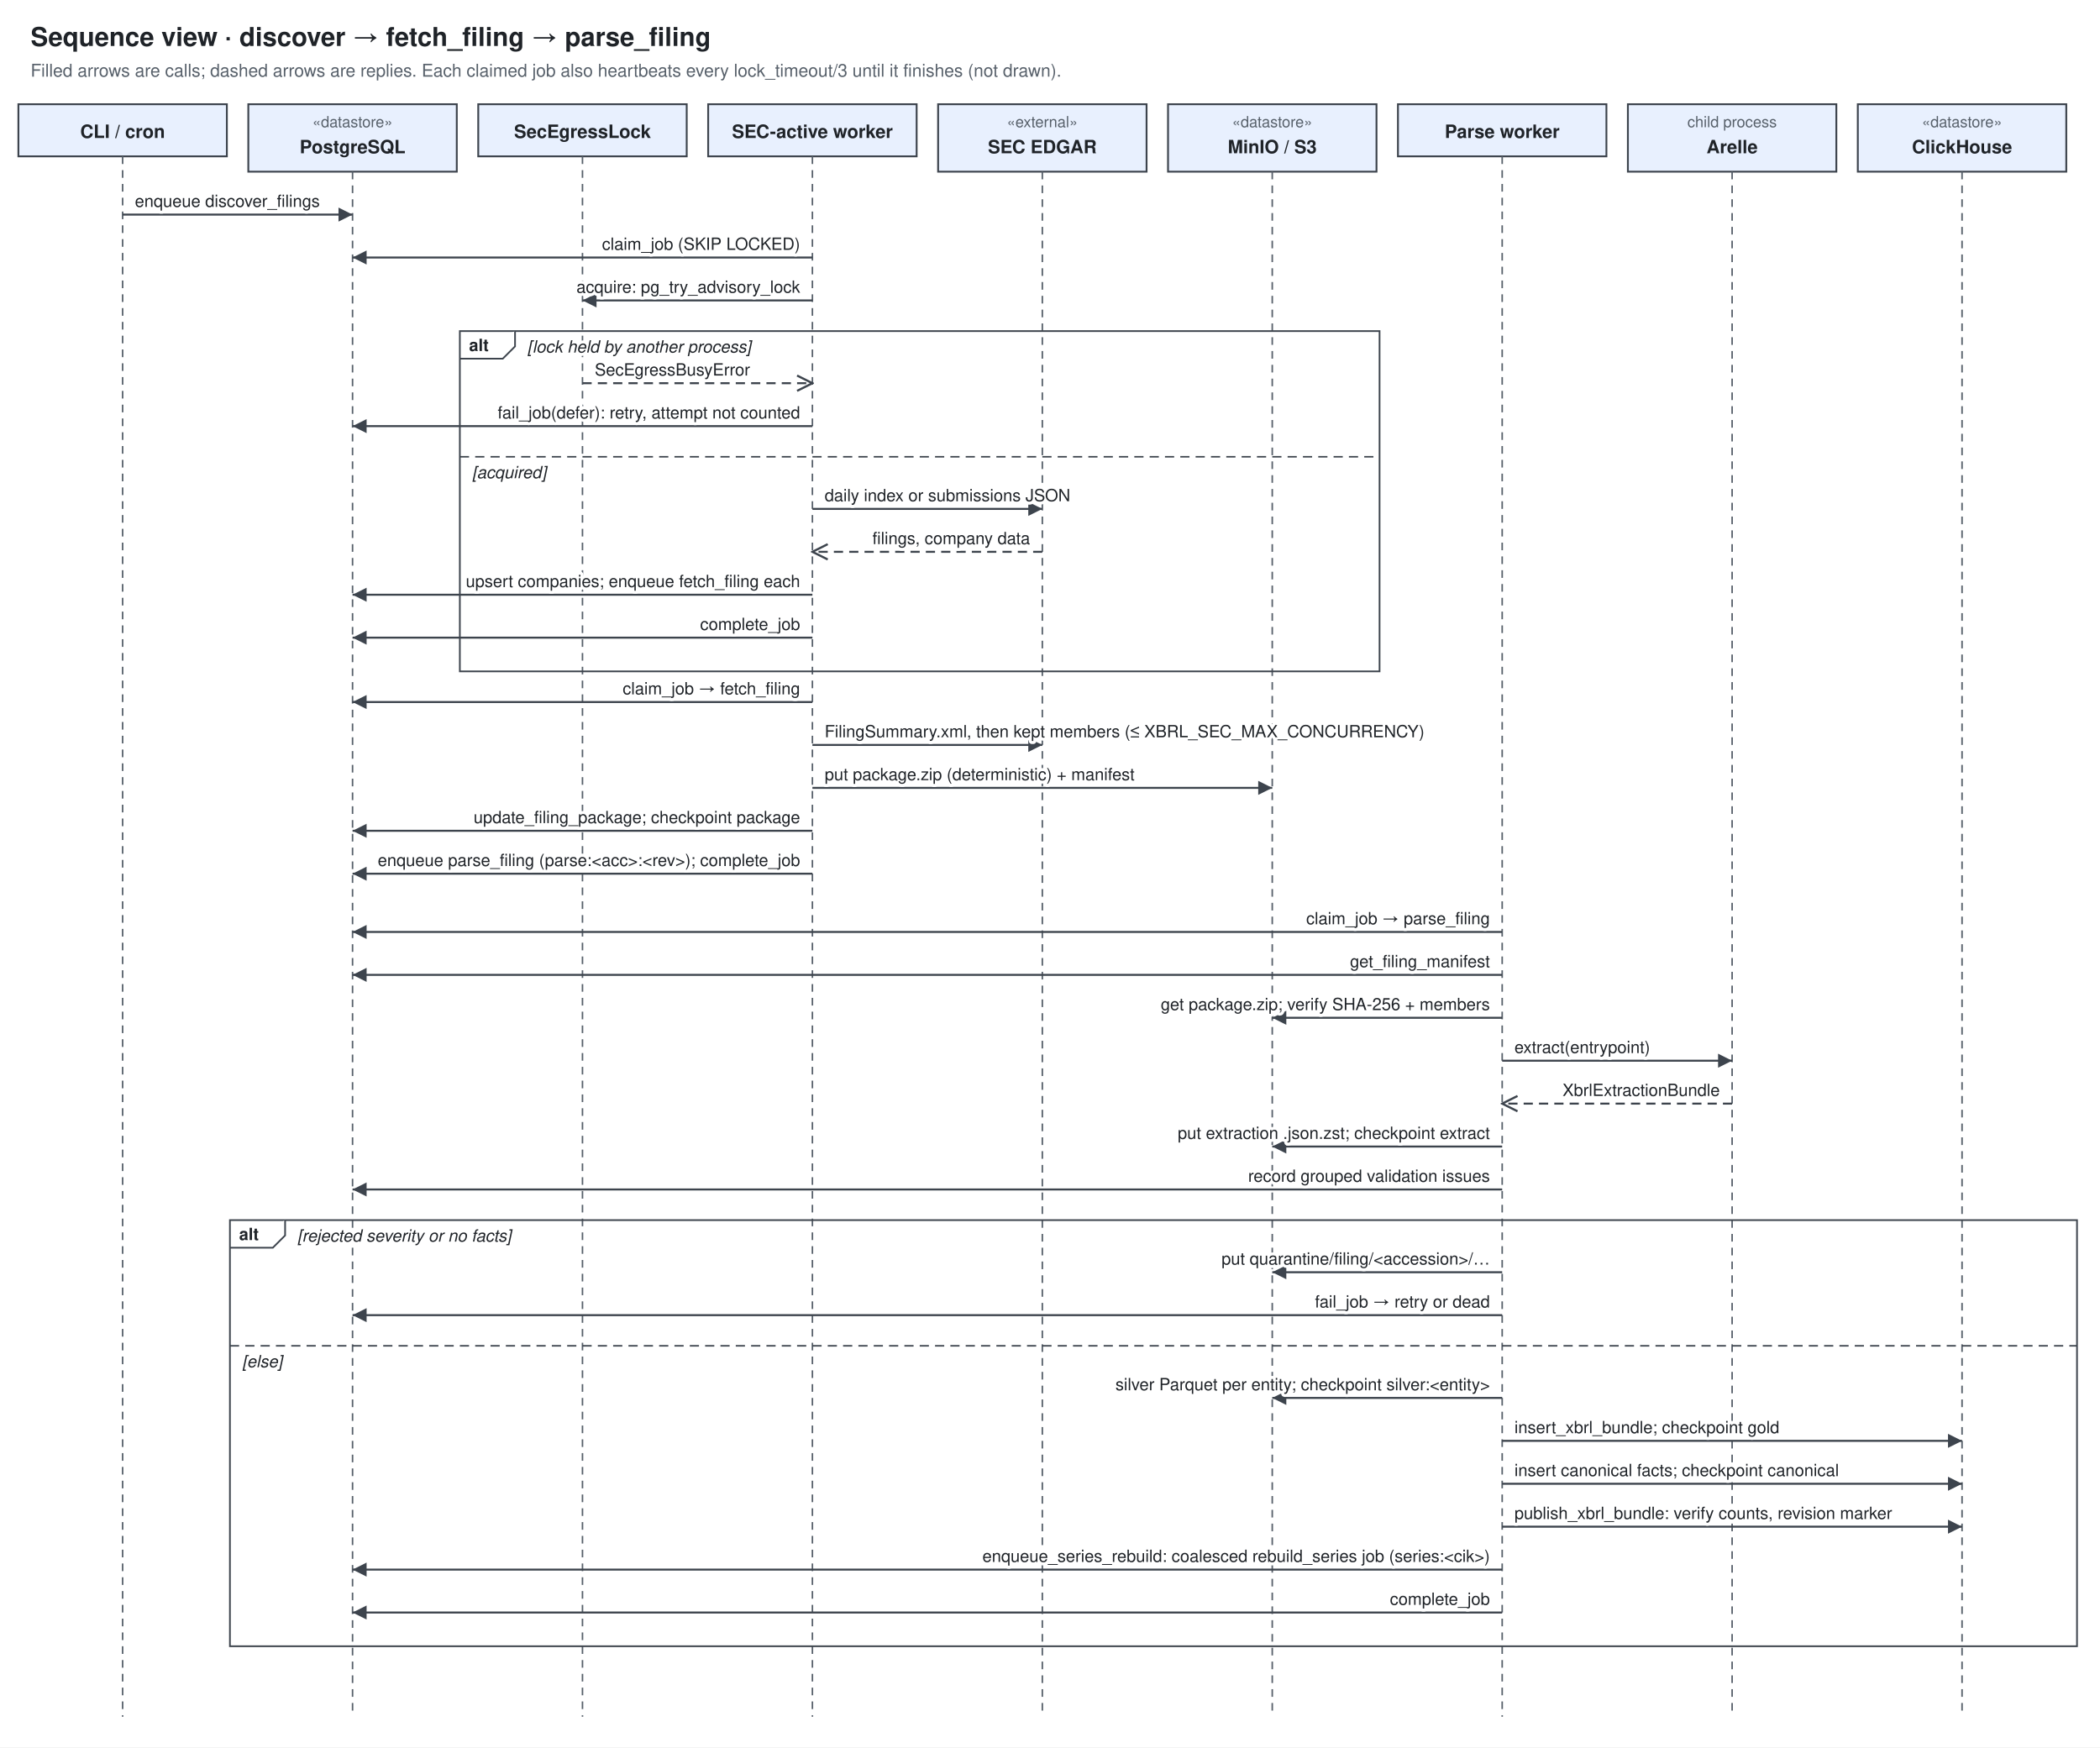
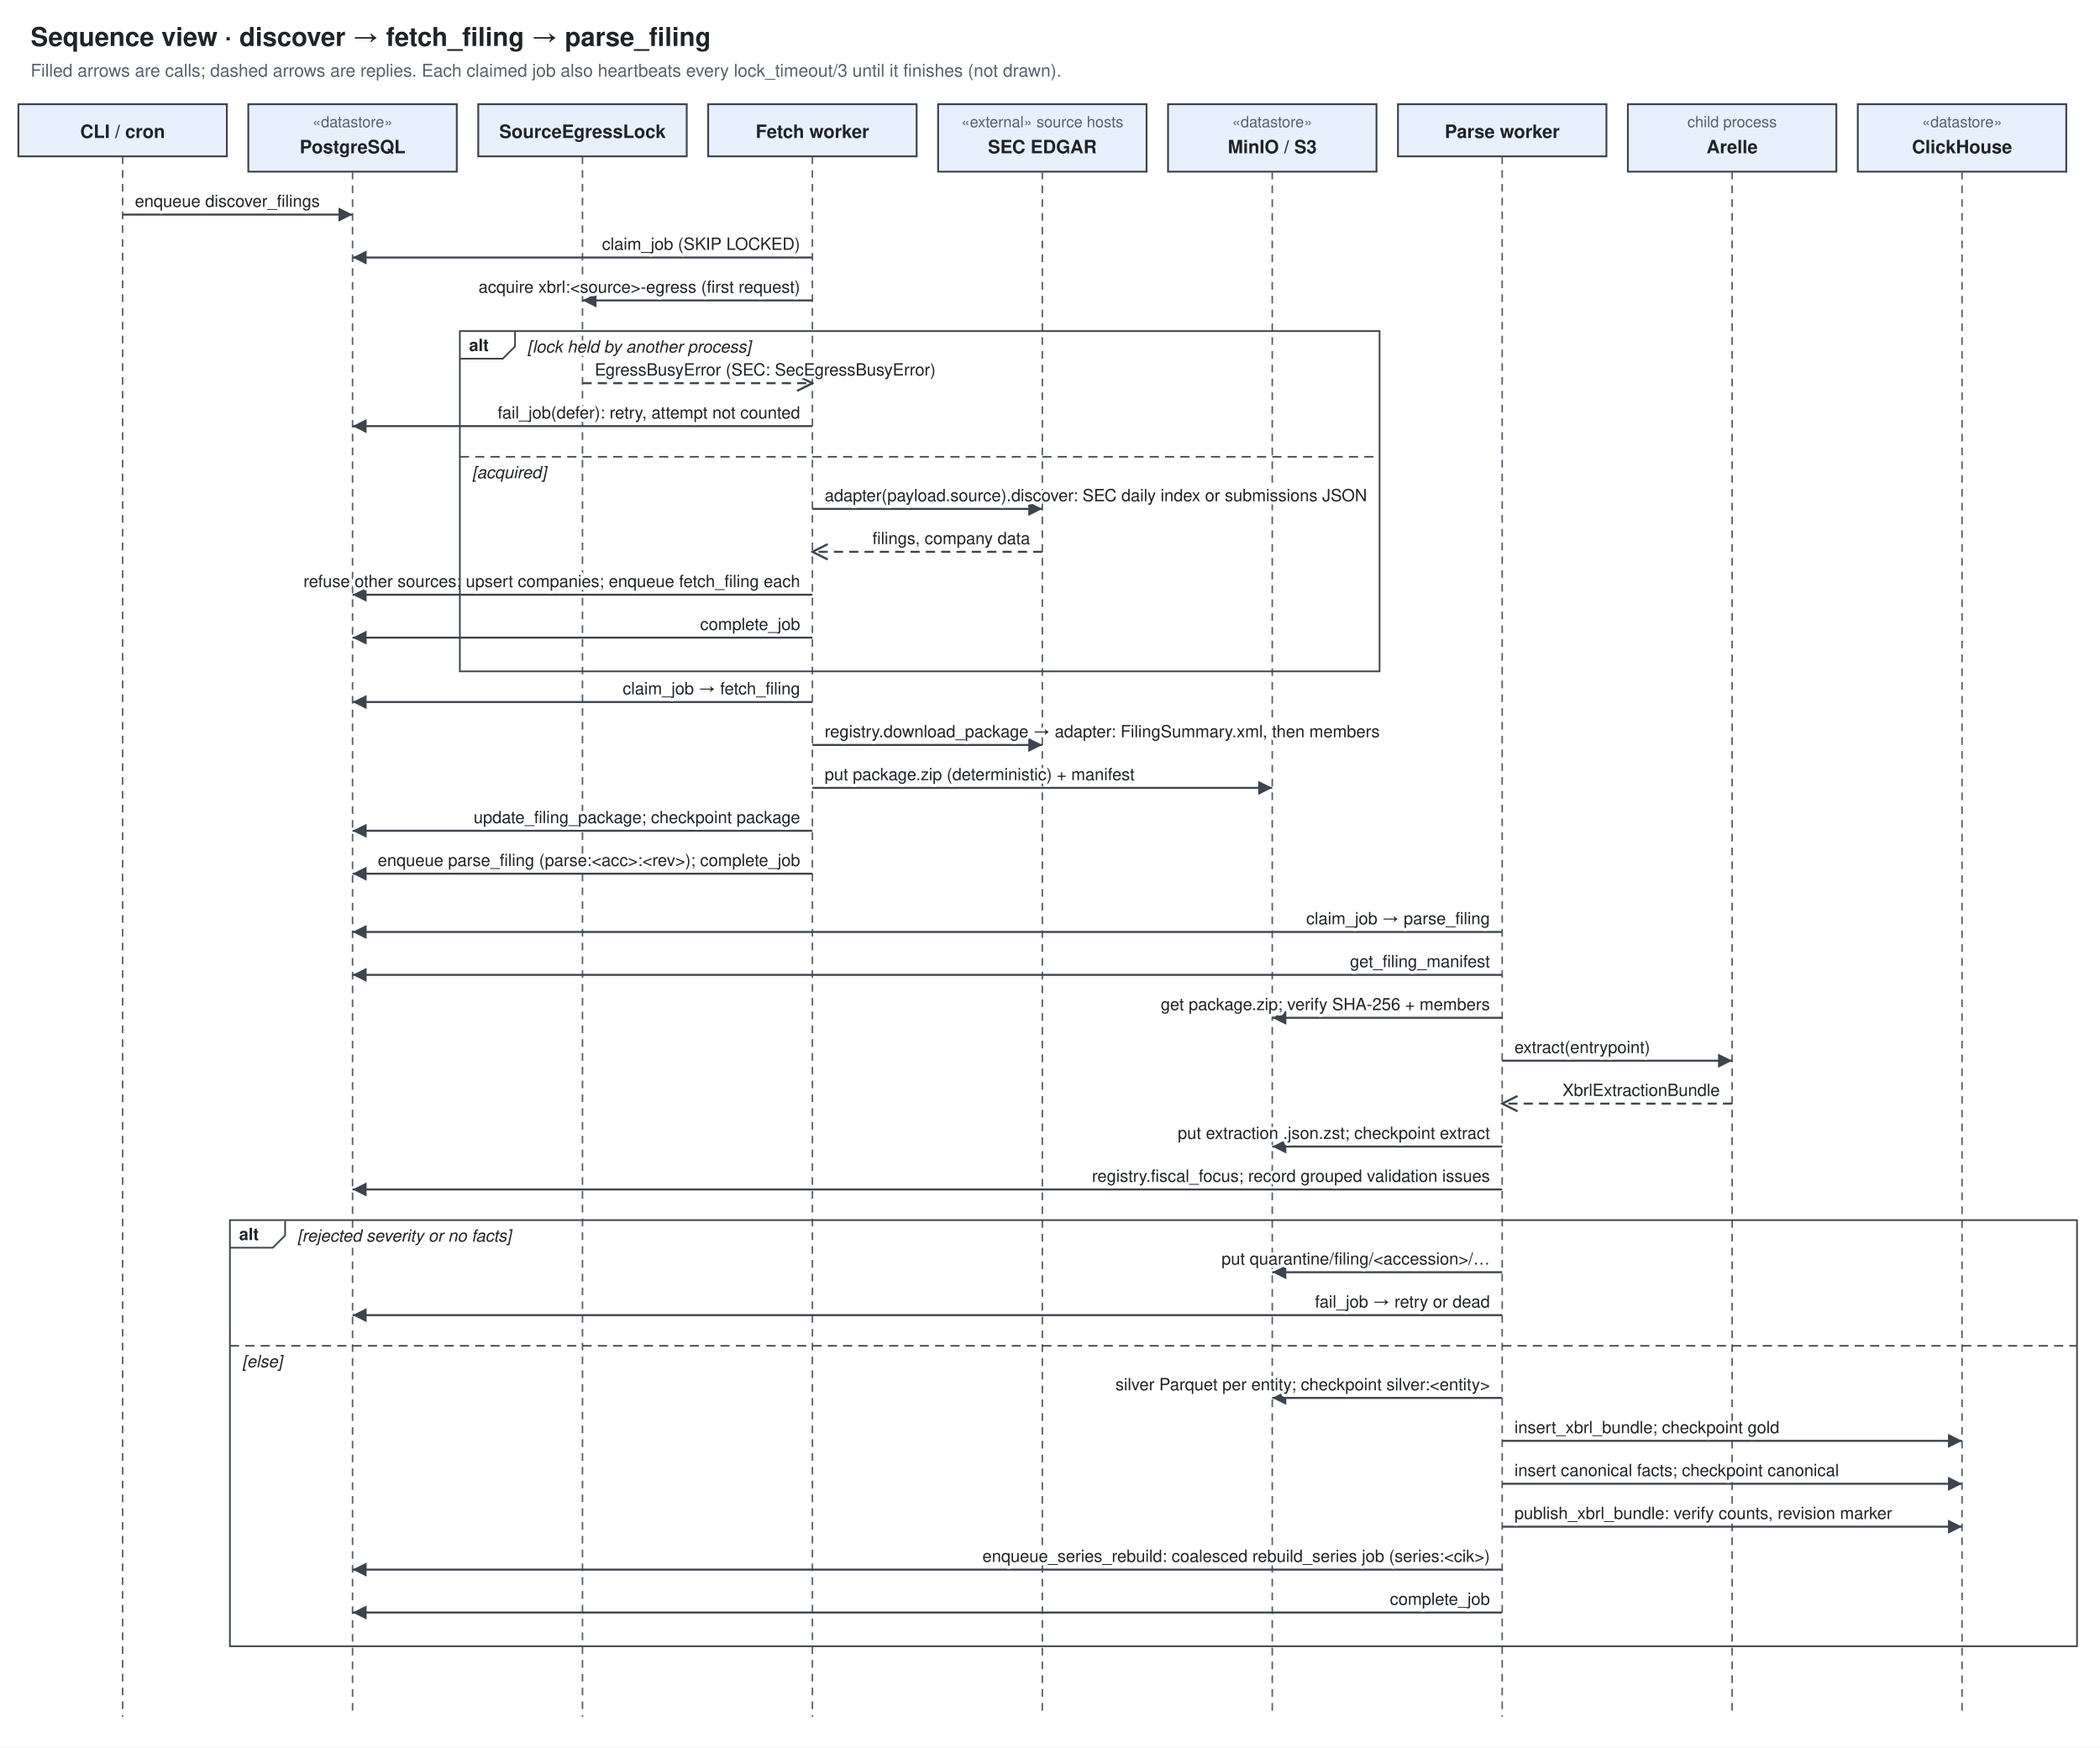
<svg xmlns="http://www.w3.org/2000/svg" viewBox="0 0 1370 1140" width="1370" height="1140" role="img" aria-labelledby="t d">
  <defs>
    <marker id="open" viewBox="0 0 12 12" refX="11" refY="6" markerWidth="12" markerHeight="12" markerUnits="userSpaceOnUse" orient="auto-start-reverse">
      <path d="M1,1 L11,6 L1,11" fill="none" stroke="#3d444d" stroke-width="1.4" />
    </marker>
    <marker id="filled" viewBox="0 0 12 12" refX="11" refY="6" markerWidth="11" markerHeight="11" markerUnits="userSpaceOnUse" orient="auto-start-reverse">
      <path d="M1,1 L11,6 L1,11 Z" fill="#3d444d" />
    </marker>
    <marker id="diamond" viewBox="0 0 16 10" refX="1" refY="5" markerWidth="16" markerHeight="10" markerUnits="userSpaceOnUse" orient="auto-start-reverse">
      <path d="M1,5 L8,1 L15,5 L8,9 Z" fill="#3d444d" />
    </marker>
  </defs>
  <style>
text { font-family: -apple-system, 'Segoe UI', Helvetica, Arial, sans-serif; fill: #1f2328; }
.m { fill: #57606a; }
.halo { paint-order: stroke; stroke: #ffffff; stroke-width: 4px; stroke-linejoin: round; }
</style>
  <rect width="1370" height="1140" fill="#ffffff" />
  <text x="20" y="30" font-size="17" text-anchor="start" font-weight="600">Sequence view · discover → fetch_filing → parse_filing</text>
  <text x="20" y="50" font-size="11.5" text-anchor="start" class="m">Filled arrows are calls; dashed arrows are replies. Each claimed job also heartbeats every lock_timeout/3 until it finishes (not drawn).</text>
  <rect x="12.0" y="68" width="136" height="34" rx="0" fill="#e8f0fe" stroke="#3d444d" stroke-width="1.2" />
  <text x="80" y="90" font-size="12" text-anchor="middle" font-weight="600">CLI / cron</text>
  <path d="M80,102 L80,1120" stroke="#57606a" stroke-width="1" stroke-dasharray="5 4" />
  <rect x="162.0" y="68" width="136" height="44" rx="0" fill="#e8f0fe" stroke="#3d444d" stroke-width="1.2" />
  <text x="230" y="83" font-size="10" text-anchor="middle" class="m">«datastore»</text>
  <text x="230" y="100" font-size="12" text-anchor="middle" font-weight="600">PostgreSQL</text>
  <path d="M230,112 L230,1120" stroke="#57606a" stroke-width="1" stroke-dasharray="5 4" />
  <rect x="312.0" y="68" width="136" height="34" rx="0" fill="#e8f0fe" stroke="#3d444d" stroke-width="1.2" />
-   <text x="380" y="90" font-size="12" text-anchor="middle" font-weight="600">SecEgressLock</text>
+   <text x="380" y="90" font-size="12" text-anchor="middle" font-weight="600">SourceEgressLock</text>
  <path d="M380,102 L380,1120" stroke="#57606a" stroke-width="1" stroke-dasharray="5 4" />
  <rect x="462.0" y="68" width="136" height="34" rx="0" fill="#e8f0fe" stroke="#3d444d" stroke-width="1.2" />
-   <text x="530" y="90" font-size="12" text-anchor="middle" font-weight="600">SEC-active worker</text>
+   <text x="530" y="90" font-size="12" text-anchor="middle" font-weight="600">Fetch worker</text>
  <path d="M530,102 L530,1120" stroke="#57606a" stroke-width="1" stroke-dasharray="5 4" />
  <rect x="612.0" y="68" width="136" height="44" rx="0" fill="#e8f0fe" stroke="#3d444d" stroke-width="1.2" />
-   <text x="680" y="83" font-size="10" text-anchor="middle" class="m">«external»</text>
+   <text x="680" y="83" font-size="10" text-anchor="middle" class="m">«external» source hosts</text>
  <text x="680" y="100" font-size="12" text-anchor="middle" font-weight="600">SEC EDGAR</text>
  <path d="M680,112 L680,1120" stroke="#57606a" stroke-width="1" stroke-dasharray="5 4" />
  <rect x="762.0" y="68" width="136" height="44" rx="0" fill="#e8f0fe" stroke="#3d444d" stroke-width="1.2" />
  <text x="830" y="83" font-size="10" text-anchor="middle" class="m">«datastore»</text>
  <text x="830" y="100" font-size="12" text-anchor="middle" font-weight="600">MinIO / S3</text>
  <path d="M830,112 L830,1120" stroke="#57606a" stroke-width="1" stroke-dasharray="5 4" />
  <rect x="912.0" y="68" width="136" height="34" rx="0" fill="#e8f0fe" stroke="#3d444d" stroke-width="1.2" />
  <text x="980" y="90" font-size="12" text-anchor="middle" font-weight="600">Parse worker</text>
  <path d="M980,102 L980,1120" stroke="#57606a" stroke-width="1" stroke-dasharray="5 4" />
  <rect x="1062.0" y="68" width="136" height="44" rx="0" fill="#e8f0fe" stroke="#3d444d" stroke-width="1.2" />
  <text x="1130" y="83" font-size="10" text-anchor="middle" class="m">child process</text>
  <text x="1130" y="100" font-size="12" text-anchor="middle" font-weight="600">Arelle</text>
  <path d="M1130,112 L1130,1120" stroke="#57606a" stroke-width="1" stroke-dasharray="5 4" />
  <rect x="1212.0" y="68" width="136" height="44" rx="0" fill="#e8f0fe" stroke="#3d444d" stroke-width="1.2" />
  <text x="1280" y="83" font-size="10" text-anchor="middle" class="m">«datastore»</text>
  <text x="1280" y="100" font-size="12" text-anchor="middle" font-weight="600">ClickHouse</text>
  <path d="M1280,112 L1280,1120" stroke="#57606a" stroke-width="1" stroke-dasharray="5 4" />
  <path d="M80,140 L230,140" fill="none" stroke="#3d444d" stroke-width="1.3" marker-end="url(#filled)" />
  <text x="88" y="135" font-size="11" text-anchor="start" class="halo">enqueue discover_filings</text>
  <path d="M530,168 L230,168" fill="none" stroke="#3d444d" stroke-width="1.3" marker-end="url(#filled)" />
  <text x="522" y="163" font-size="11" text-anchor="end" class="halo">claim_job (SKIP LOCKED)</text>
  <path d="M530,196 L380,196" fill="none" stroke="#3d444d" stroke-width="1.3" marker-end="url(#filled)" />
-   <text x="522" y="191" font-size="11" text-anchor="end" class="halo">acquire: pg_try_advisory_lock</text>
+   <text x="522" y="191" font-size="11" text-anchor="end" class="halo">acquire xbrl:&lt;source&gt;-egress (first request)</text>
  <path d="M380,250 L530,250" fill="none" stroke="#3d444d" stroke-width="1.3" stroke-dasharray="6 4" marker-end="url(#open)" />
-   <text x="388" y="245" font-size="11" text-anchor="start" class="halo">SecEgressBusyError</text>
+   <text x="388" y="245" font-size="11" text-anchor="start" class="halo">EgressBusyError (SEC: SecEgressBusyError)</text>
  <path d="M530,278 L230,278" fill="none" stroke="#3d444d" stroke-width="1.3" marker-end="url(#filled)" />
  <text x="522" y="273" font-size="11" text-anchor="end" class="halo">fail_job(defer): retry, attempt not counted</text>
  <path d="M530,332 L680,332" fill="none" stroke="#3d444d" stroke-width="1.3" marker-end="url(#filled)" />
-   <text x="538" y="327" font-size="11" text-anchor="start" class="halo">daily index or submissions JSON</text>
+   <text x="538" y="327" font-size="11" text-anchor="start" class="halo">adapter(payload.source).discover: SEC daily index or submissions JSON</text>
  <path d="M680,360 L530,360" fill="none" stroke="#3d444d" stroke-width="1.3" stroke-dasharray="6 4" marker-end="url(#open)" />
  <text x="672" y="355" font-size="11" text-anchor="end" class="halo">filings, company data</text>
  <path d="M530,388 L230,388" fill="none" stroke="#3d444d" stroke-width="1.3" marker-end="url(#filled)" />
-   <text x="522" y="383" font-size="11" text-anchor="end" class="halo">upsert companies; enqueue fetch_filing each</text>
+   <text x="522" y="383" font-size="11" text-anchor="end" class="halo">refuse other sources; upsert companies; enqueue fetch_filing each</text>
  <path d="M530,416 L230,416" fill="none" stroke="#3d444d" stroke-width="1.3" marker-end="url(#filled)" />
  <text x="522" y="411" font-size="11" text-anchor="end" class="halo">complete_job</text>
  <rect x="300" y="216" width="600" height="222" rx="0" fill="none" stroke="#3d444d" stroke-width="1.1" />
  <path d="M300,234 L328,234 L336,226 L336,216" fill="#ffffff" stroke="#3d444d" stroke-width="1.1" />
  <text x="306" y="229" font-size="11" text-anchor="start" font-weight="600">alt</text>
  <text x="344" y="230" font-size="11" text-anchor="start" font-style="italic" class="halo">[lock held by another process]</text>
  <path d="M300,298 L900,298" stroke="#3d444d" stroke-width="1" stroke-dasharray="6 4" />
  <text x="308" y="312" font-size="11" text-anchor="start" font-style="italic" class="halo">[acquired]</text>
  <path d="M530,458 L230,458" fill="none" stroke="#3d444d" stroke-width="1.3" marker-end="url(#filled)" />
  <text x="522" y="453" font-size="11" text-anchor="end" class="halo">claim_job → fetch_filing</text>
  <path d="M530,486 L680,486" fill="none" stroke="#3d444d" stroke-width="1.3" marker-end="url(#filled)" />
-   <text x="538" y="481" font-size="11" text-anchor="start" class="halo">FilingSummary.xml, then kept members (≤ XBRL_SEC_MAX_CONCURRENCY)</text>
+   <text x="538" y="481" font-size="11" text-anchor="start" class="halo">registry.download_package → adapter: FilingSummary.xml, then members</text>
  <path d="M530,514 L830,514" fill="none" stroke="#3d444d" stroke-width="1.3" marker-end="url(#filled)" />
  <text x="538" y="509" font-size="11" text-anchor="start" class="halo">put package.zip (deterministic) + manifest</text>
  <path d="M530,542 L230,542" fill="none" stroke="#3d444d" stroke-width="1.3" marker-end="url(#filled)" />
  <text x="522" y="537" font-size="11" text-anchor="end" class="halo">update_filing_package; checkpoint package</text>
  <path d="M530,570 L230,570" fill="none" stroke="#3d444d" stroke-width="1.3" marker-end="url(#filled)" />
  <text x="522" y="565" font-size="11" text-anchor="end" class="halo">enqueue parse_filing (parse:&lt;acc&gt;:&lt;rev&gt;); complete_job</text>
  <path d="M980,608 L230,608" fill="none" stroke="#3d444d" stroke-width="1.3" marker-end="url(#filled)" />
  <text x="972" y="603" font-size="11" text-anchor="end" class="halo">claim_job → parse_filing</text>
  <path d="M980,636 L230,636" fill="none" stroke="#3d444d" stroke-width="1.3" marker-end="url(#filled)" />
  <text x="972" y="631" font-size="11" text-anchor="end" class="halo">get_filing_manifest</text>
  <path d="M980,664 L830,664" fill="none" stroke="#3d444d" stroke-width="1.3" marker-end="url(#filled)" />
  <text x="972" y="659" font-size="11" text-anchor="end" class="halo">get package.zip; verify SHA-256 + members</text>
  <path d="M980,692 L1130,692" fill="none" stroke="#3d444d" stroke-width="1.3" marker-end="url(#filled)" />
  <text x="988" y="687" font-size="11" text-anchor="start" class="halo">extract(entrypoint)</text>
  <path d="M1130,720 L980,720" fill="none" stroke="#3d444d" stroke-width="1.3" stroke-dasharray="6 4" marker-end="url(#open)" />
  <text x="1122" y="715" font-size="11" text-anchor="end" class="halo">XbrlExtractionBundle</text>
  <path d="M980,748 L830,748" fill="none" stroke="#3d444d" stroke-width="1.3" marker-end="url(#filled)" />
  <text x="972" y="743" font-size="11" text-anchor="end" class="halo">put extraction .json.zst; checkpoint extract</text>
  <path d="M980,776 L230,776" fill="none" stroke="#3d444d" stroke-width="1.3" marker-end="url(#filled)" />
-   <text x="972" y="771" font-size="11" text-anchor="end" class="halo">record grouped validation issues</text>
+   <text x="972" y="771" font-size="11" text-anchor="end" class="halo">registry.fiscal_focus; record grouped validation issues</text>
  <path d="M980,830 L830,830" fill="none" stroke="#3d444d" stroke-width="1.3" marker-end="url(#filled)" />
  <text x="972" y="825" font-size="11" text-anchor="end" class="halo">put quarantine/filing/&lt;accession&gt;/…</text>
  <path d="M980,858 L230,858" fill="none" stroke="#3d444d" stroke-width="1.3" marker-end="url(#filled)" />
  <text x="972" y="853" font-size="11" text-anchor="end" class="halo">fail_job → retry or dead</text>
  <path d="M980,912 L830,912" fill="none" stroke="#3d444d" stroke-width="1.3" marker-end="url(#filled)" />
  <text x="972" y="907" font-size="11" text-anchor="end" class="halo">silver Parquet per entity; checkpoint silver:&lt;entity&gt;</text>
  <path d="M980,940 L1280,940" fill="none" stroke="#3d444d" stroke-width="1.3" marker-end="url(#filled)" />
  <text x="988" y="935" font-size="11" text-anchor="start" class="halo">insert_xbrl_bundle; checkpoint gold</text>
  <path d="M980,968 L1280,968" fill="none" stroke="#3d444d" stroke-width="1.3" marker-end="url(#filled)" />
  <text x="988" y="963" font-size="11" text-anchor="start" class="halo">insert canonical facts; checkpoint canonical</text>
  <path d="M980,996 L1280,996" fill="none" stroke="#3d444d" stroke-width="1.3" marker-end="url(#filled)" />
  <text x="988" y="991" font-size="11" text-anchor="start" class="halo">publish_xbrl_bundle: verify counts, revision marker</text>
  <path d="M980,1024 L230,1024" fill="none" stroke="#3d444d" stroke-width="1.3" marker-end="url(#filled)" />
  <text x="972" y="1019" font-size="11" text-anchor="end" class="halo">enqueue_series_rebuild: coalesced rebuild_series job (series:&lt;cik&gt;)</text>
  <path d="M980,1052 L230,1052" fill="none" stroke="#3d444d" stroke-width="1.3" marker-end="url(#filled)" />
  <text x="972" y="1047" font-size="11" text-anchor="end" class="halo">complete_job</text>
  <rect x="150" y="796" width="1205" height="278" rx="0" fill="none" stroke="#3d444d" stroke-width="1.1" />
  <path d="M150,814 L178,814 L186,806 L186,796" fill="#ffffff" stroke="#3d444d" stroke-width="1.1" />
  <text x="156" y="809" font-size="11" text-anchor="start" font-weight="600">alt</text>
  <text x="194" y="810" font-size="11" text-anchor="start" font-style="italic" class="halo">[rejected severity or no facts]</text>
  <path d="M150,878 L1355,878" stroke="#3d444d" stroke-width="1" stroke-dasharray="6 4" />
  <text x="158" y="892" font-size="11" text-anchor="start" font-style="italic" class="halo">[else]</text>
</svg>
